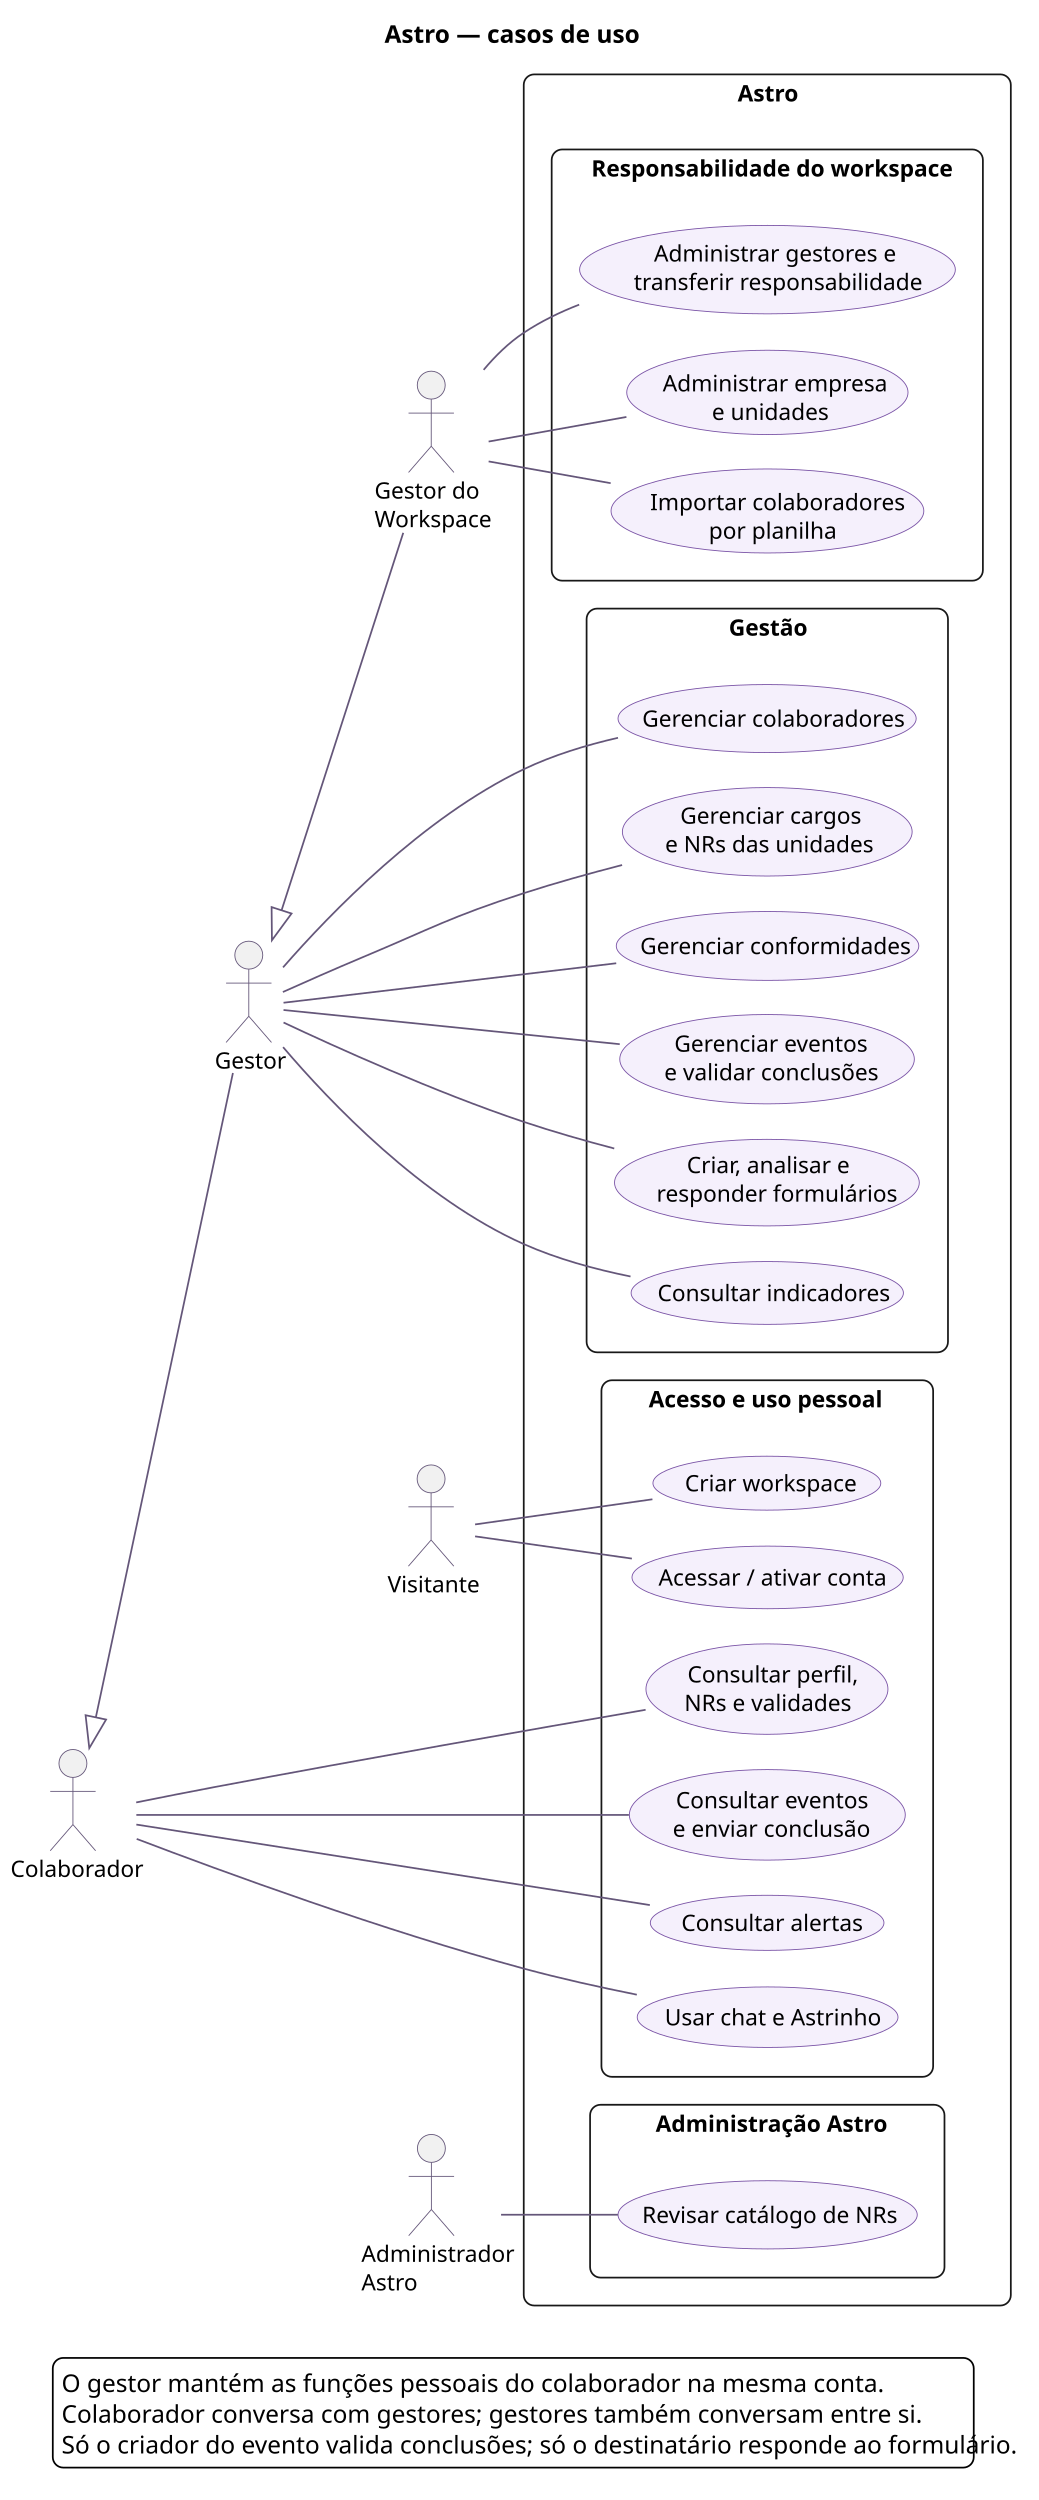
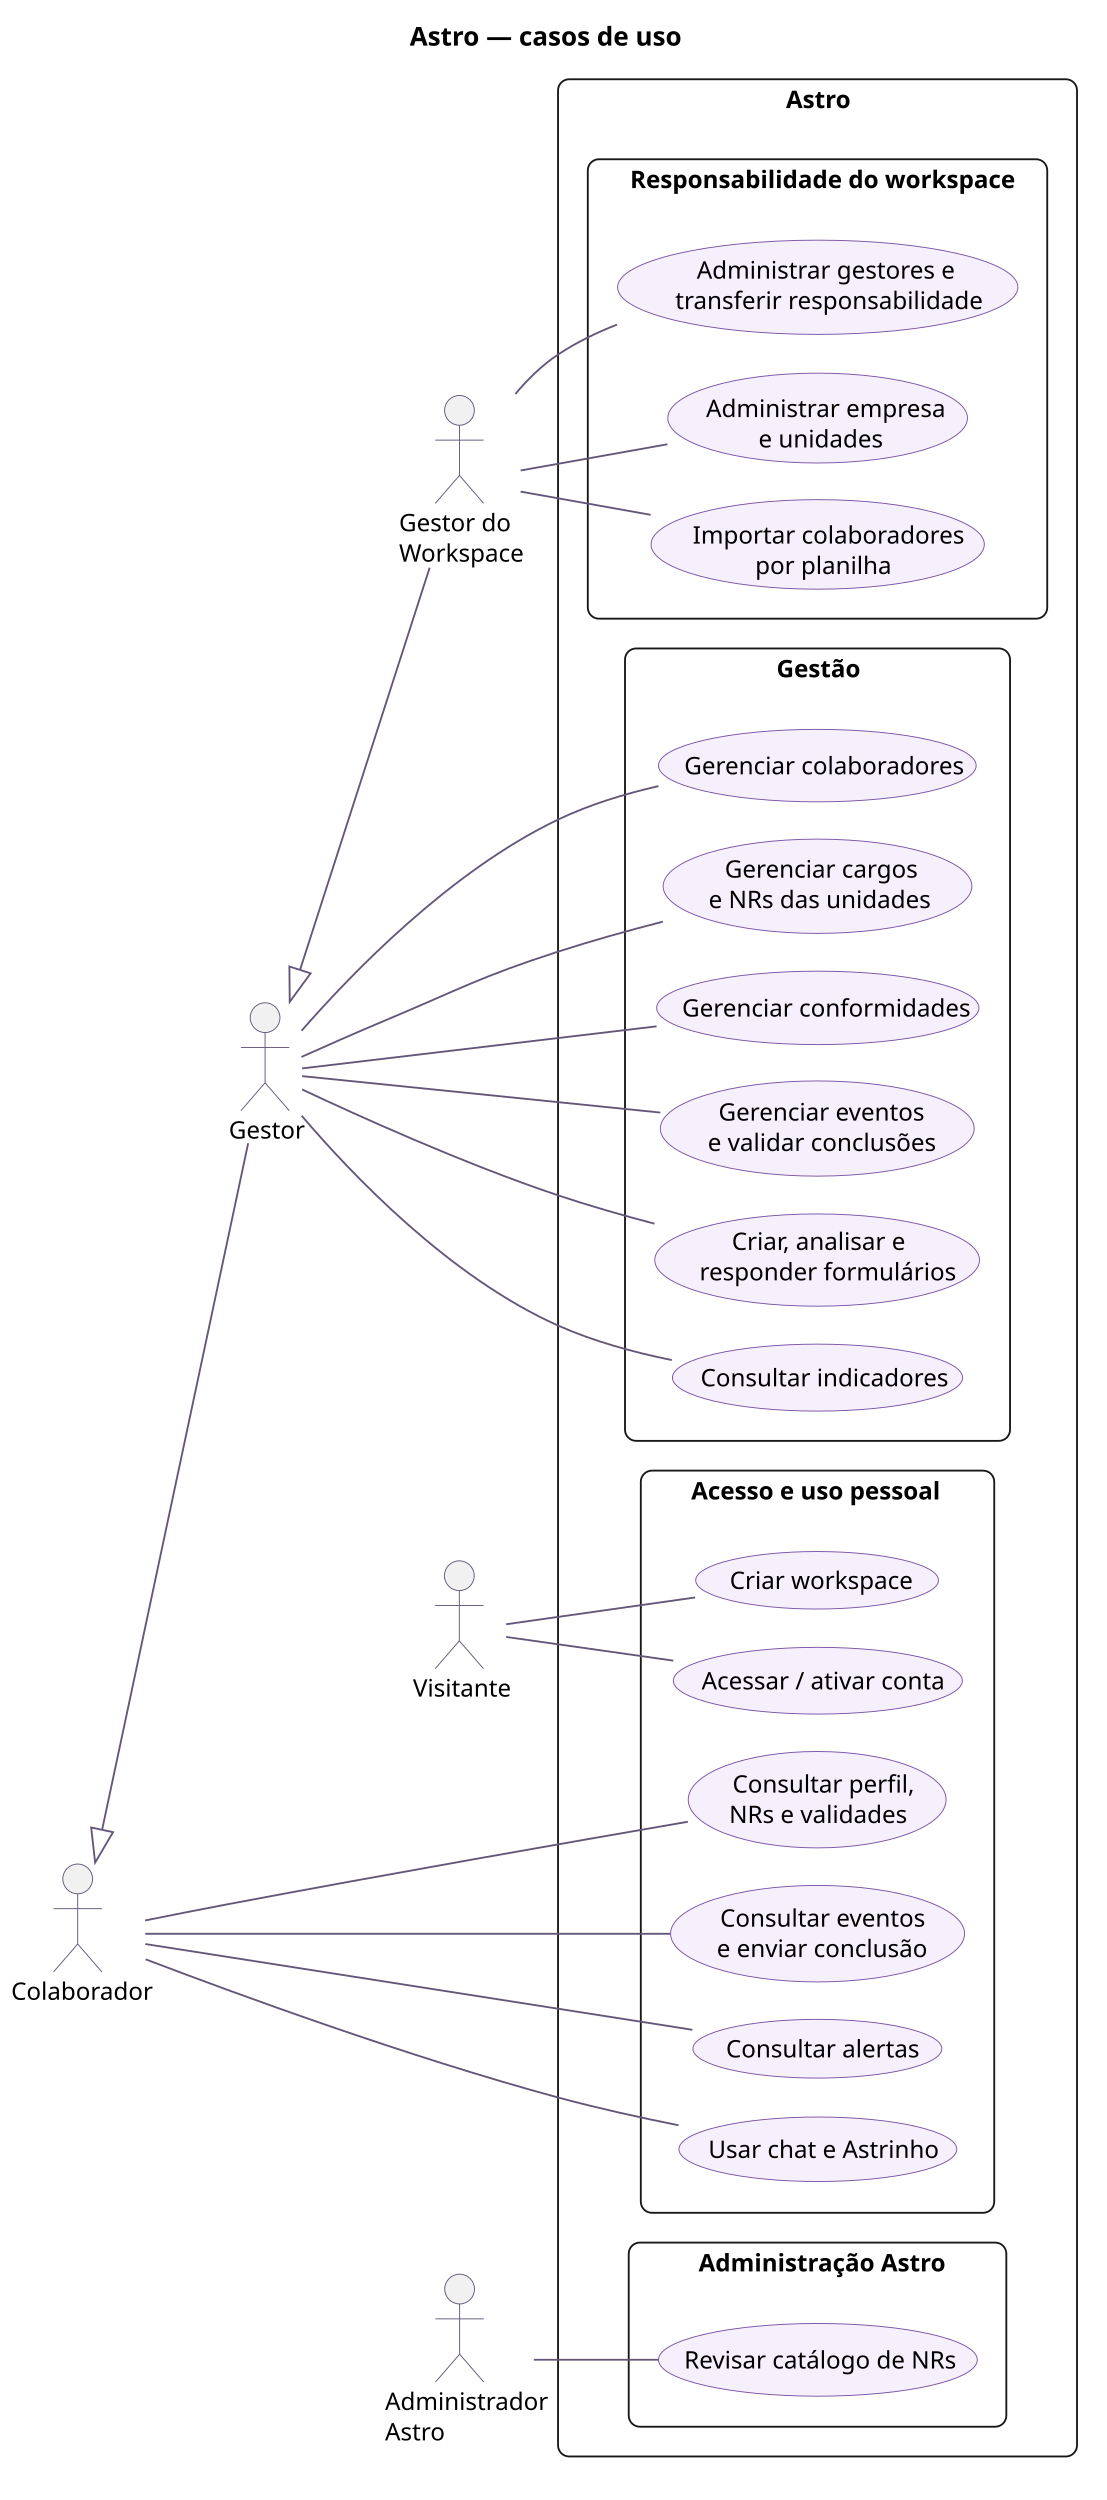
- <svg xmlns="http://www.w3.org/2000/svg" version="1.1" data-diagram-type="DESCRIPTION" style="width:595px;height:1432px;background:#FFFFFF;" width="595px" height="1432px" viewBox="0 0 595 1432" zoomAndPan="magnify" preserveAspectRatio="none" contentStyleType="text/css">
+ <svg xmlns="http://www.w3.org/2000/svg" version="1.1" data-diagram-type="DESCRIPTION" style="width:595px;height:1344px;background:#FFFFFF;" width="595px" height="1344px" viewBox="0 0 595 1344" zoomAndPan="magnify" preserveAspectRatio="none" contentStyleType="text/css">
  <defs />
  <g font-family="sans-serif" lengthAdjust="spacing">
    <g class="title" data-source-line="2">
      <text x="220.261" y="24.533" fill="#000" font-size="14" textLength="147.479" font-weight="700">Astro — casos de uso</text>
    </g>
    <g class="cluster" data-qualified-name="Astro" id="ent0008" data-source-line="18">
      <rect x="300" y="42.609" width="279" height="1278" fill="none" style="stroke:#181818;stroke-width:1;" rx="6" ry="6" />
      <text x="422.526" y="58.104" fill="#000" font-size="13" textLength="33.947" font-weight="700">Astro</text>
    </g>
    <g class="cluster" data-qualified-name="Astro.Acesso e uso pessoal" id="ent0009" data-source-line="19">
      <rect x="344.5" y="790.609" width="190" height="399" fill="none" style="stroke:#181818;stroke-width:1;" rx="6" ry="6" />
      <text x="371.58" y="806.104" fill="#000" font-size="13" textLength="135.84" font-weight="700">Acesso e uso pessoal</text>
    </g>
    <g class="cluster" data-qualified-name="Astro.Gest.o" id="ent0016" data-source-line="27">
      <rect x="336" y="348.609" width="207" height="426" fill="none" style="stroke:#181818;stroke-width:1;" rx="6" ry="6" />
      <text x="417.464" y="364.104" fill="#000" font-size="13" textLength="44.072" font-weight="700">Gestão</text>
    </g>
    <g class="cluster" data-qualified-name="Astro.Responsabilidade do workspace" id="ent0023" data-source-line="35">
      <rect x="316" y="85.609" width="247" height="247" fill="none" style="stroke:#181818;stroke-width:1;" rx="6" ry="6" />
      <text x="338.721" y="101.104" fill="#000" font-size="13" textLength="201.557" font-weight="700">Responsabilidade do workspace</text>
    </g>
    <g class="cluster" data-qualified-name="Astro.Administra..o Astro" id="ent0027" data-source-line="40">
      <rect x="338" y="1205.609" width="203" height="99" fill="none" style="stroke:#181818;stroke-width:1;" rx="6" ry="6" />
      <text x="375.57" y="1221.104" fill="#000" font-size="13" textLength="127.861" font-weight="700">Administração Astro</text>
    </g>
    <g class="entity" data-qualified-name="visitante" id="ent0001" data-source-line="10">
      <ellipse cx="246.93" cy="847.109" rx="8" ry="8" fill="#F1F1F1" style="stroke:#645679;stroke-width:0.5;" />
      <path d="M246.93,855.109 L246.93,882.109 M233.93,863.109 L259.93,863.109 M246.93,882.109 L233.93,897.109 M246.93,882.109 L259.93,897.109" style="stroke:#645679;stroke-width:0.5;" fill="none" />
      <text x="222" y="912.104" fill="#000" font-size="13" textLength="49.861">Visitante</text>
    </g>
    <g class="entity" data-qualified-name="colaborador" id="ent0002" data-source-line="11">
      <ellipse cx="41.772" cy="1010.109" rx="8" ry="8" fill="#F1F1F1" style="stroke:#645679;stroke-width:0.5;" />
      <path d="M41.772,1018.109 L41.772,1045.109 M28.772,1026.109 L54.772,1026.109 M41.772,1045.109 L28.772,1060.109 M41.772,1045.109 L54.772,1060.109" style="stroke:#645679;stroke-width:0.5;" fill="none" />
      <text x="6" y="1075.104" fill="#000" font-size="13" textLength="71.544">Colaborador</text>
    </g>
    <g class="entity" data-qualified-name="gestor" id="ent0003" data-source-line="12">
      <ellipse cx="142.506" cy="547.109" rx="8" ry="8" fill="#F1F1F1" style="stroke:#645679;stroke-width:0.5;" />
      <path d="M142.506,555.109 L142.506,582.109 M129.506,563.109 L155.506,563.109 M142.506,582.109 L129.506,597.109 M142.506,582.109 L155.506,597.109" style="stroke:#645679;stroke-width:0.5;" fill="none" />
      <text x="123" y="612.104" fill="#000" font-size="13" textLength="39.013">Gestor</text>
    </g>
    <g class="entity" data-qualified-name="responsavel" id="ent0004" data-source-line="13">
      <ellipse cx="247.01" cy="220.609" rx="8" ry="8" fill="#F1F1F1" style="stroke:#645679;stroke-width:0.5;" />
      <path d="M247.01,228.609 L247.01,255.609 M234.01,236.609 L260.01,236.609 M247.01,255.609 L234.01,270.609 M247.01,255.609 L260.01,270.609" style="stroke:#645679;stroke-width:0.5;" fill="none" />
      <text x="214.5" y="285.604" fill="#000" font-size="13" textLength="57.084">Gestor do</text>
      <text x="214.5" y="301.956" fill="#000" font-size="13" textLength="65.019">Workspace</text>
    </g>
    <g class="entity" data-qualified-name="admin" id="ent0005" data-source-line="14">
      <ellipse cx="247.098" cy="1230.609" rx="8" ry="8" fill="#F1F1F1" style="stroke:#645679;stroke-width:0.5;" />
      <path d="M247.098,1238.609 L247.098,1265.609 M234.098,1246.609 L260.098,1246.609 M247.098,1265.609 L234.098,1280.609 M247.098,1265.609 L260.098,1280.609" style="stroke:#645679;stroke-width:0.5;" fill="none" />
      <text x="207" y="1295.604" fill="#000" font-size="13" textLength="80.196">Administrador</text>
      <text x="207" y="1311.956" fill="#000" font-size="13" textLength="30.342">Astro</text>
    </g>
    <g class="entity" data-qualified-name="Astro.Acesso e uso pessoal.criar" id="ent0010" data-source-line="20">
      <ellipse cx="439.258" cy="849.561" rx="65.258" ry="15.452" fill="#F5F0FC" style="stroke:#7952A5;stroke-width:0.5;" />
      <text x="392.301" y="854.237" fill="#000" font-size="13" textLength="93.914">Criar workspace</text>
    </g>
    <g class="entity" data-qualified-name="Astro.Acesso e uso pessoal.acesso" id="ent0011" data-source-line="21">
      <ellipse cx="439.681" cy="903.546" rx="77.681" ry="17.936" fill="#F5F0FC" style="stroke:#7952A5;stroke-width:0.5;" />
      <text x="377.182" y="908.221" fill="#000" font-size="13" textLength="124.998">Acessar / ativar conta</text>
    </g>
    <g class="entity" data-qualified-name="Astro.Acesso e uso pessoal.perfil" id="ent0012" data-source-line="22">
      <ellipse cx="439.308" cy="967.518" rx="69.308" ry="25.909" fill="#F5F0FC" style="stroke:#7952A5;stroke-width:0.5;" />
      <text x="393.789" y="963.712" fill="#000" font-size="13" textLength="91.038">Consultar perfil,</text>
      <text x="391.98" y="980.063" fill="#000" font-size="13" textLength="94.656">NRs e validades</text>
    </g>
    <g class="entity" data-qualified-name="Astro.Acesso e uso pessoal.participar" id="ent0013" data-source-line="23">
      <ellipse cx="439.523" cy="1039.545" rx="79.023" ry="25.936" fill="#F5F0FC" style="stroke:#7952A5;stroke-width:0.5;" />
      <text x="387.133" y="1035.777" fill="#000" font-size="13" textLength="104.781">Consultar eventos</text>
      <text x="385.324" y="1052.128" fill="#000" font-size="13" textLength="108.399">e enviar conclusão</text>
    </g>
    <g class="entity" data-qualified-name="Astro.Acesso e uso pessoal.alertas" id="ent0014" data-source-line="24">
      <ellipse cx="439.416" cy="1101.393" rx="66.916" ry="15.783" fill="#F5F0FC" style="stroke:#7952A5;stroke-width:0.5;" />
      <text x="390.282" y="1106.068" fill="#000" font-size="13" textLength="98.268">Consultar alertas</text>
    </g>
    <g class="entity" data-qualified-name="Astro.Acesso e uso pessoal.conversar" id="ent0015" data-source-line="25">
      <ellipse cx="439.685" cy="1155.446" rx="74.685" ry="17.337" fill="#F5F0FC" style="stroke:#7952A5;stroke-width:0.5;" />
      <text x="380.798" y="1160.122" fill="#000" font-size="13" textLength="117.774">Usar chat e Astrinho</text>
    </g>
    <g class="entity" data-qualified-name="Astro.Gest.o.pessoas" id="ent0017" data-source-line="28">
      <ellipse cx="439.394" cy="411.588" rx="85.394" ry="19.479" fill="#F5F0FC" style="stroke:#7952A5;stroke-width:0.5;" />
      <text x="367.856" y="416.264" fill="#000" font-size="13" textLength="143.076">Gerenciar colaboradores</text>
    </g>
    <g class="entity" data-qualified-name="Astro.Gest.o.estrutura" id="ent0018" data-source-line="29">
      <ellipse cx="439.49" cy="476.454" rx="82.99" ry="25.345" fill="#F5F0FC" style="stroke:#7952A5;stroke-width:0.5;" />
      <text x="389.635" y="471.832" fill="#000" font-size="13" textLength="99.709">Gerenciar cargos</text>
      <text x="380.955" y="488.183" fill="#000" font-size="13" textLength="117.07">e NRs das unidades</text>
    </g>
    <g class="entity" data-qualified-name="Astro.Gest.o.conformidades" id="ent0019" data-source-line="30">
      <ellipse cx="439.648" cy="541.839" rx="86.648" ry="19.73" fill="#F5F0FC" style="stroke:#7952A5;stroke-width:0.5;" />
      <text x="366.669" y="546.515" fill="#000" font-size="13" textLength="145.958">Gerenciar conformidades</text>
    </g>
    <g class="entity" data-qualified-name="Astro.Gest.o.eventos" id="ent0020" data-source-line="31">
      <ellipse cx="439.367" cy="606.701" rx="84.367" ry="25.591" fill="#F5F0FC" style="stroke:#7952A5;stroke-width:0.5;" />
      <text x="386.256" y="602.437" fill="#000" font-size="13" textLength="106.222">Gerenciar eventos</text>
      <text x="380.474" y="618.789" fill="#000" font-size="13" textLength="117.787">e validar conclusões</text>
    </g>
    <g class="entity" data-qualified-name="Astro.Gest.o.formularios" id="ent0021" data-source-line="32">
      <ellipse cx="439.285" cy="677.408" rx="87.285" ry="24.799" fill="#F5F0FC" style="stroke:#7952A5;stroke-width:0.5;" />
      <text x="393.408" y="671.973" fill="#000" font-size="13" textLength="91.755">Criar, analisar e</text>
      <text x="376.063" y="688.325" fill="#000" font-size="13" textLength="126.445">responder formulários</text>
    </g>
    <g class="entity" data-qualified-name="Astro.Gest.o.indicadores" id="ent0022" data-source-line="33">
      <ellipse cx="439.489" cy="740.607" rx="77.989" ry="17.998" fill="#F5F0FC" style="stroke:#7952A5;stroke-width:0.5;" />
      <text x="376.622" y="745.283" fill="#000" font-size="13" textLength="125.734">Consultar indicadores</text>
    </g>
    <g class="entity" data-qualified-name="Astro.Responsabilidade do workspace.empresa" id="ent0024" data-source-line="36">
      <ellipse cx="439.558" cy="224.759" rx="80.558" ry="24.15" fill="#F5F0FC" style="stroke:#7952A5;stroke-width:0.5;" />
      <text x="379.595" y="224.197" fill="#000" font-size="13" textLength="119.926">Administrar empresa</text>
      <text x="407.753" y="240.548" fill="#000" font-size="13" textLength="63.61">e unidades</text>
    </g>
    <g class="entity" data-qualified-name="Astro.Responsabilidade do workspace.importar" id="ent0025" data-source-line="37">
      <ellipse cx="439.586" cy="292.678" rx="89.586" ry="24.069" fill="#F5F0FC" style="stroke:#7952A5;stroke-width:0.5;" />
      <text x="372.386" y="292.244" fill="#000" font-size="13" textLength="134.399">Importar colaboradores</text>
      <text x="405.978" y="308.595" fill="#000" font-size="13" textLength="67.215">por planilha</text>
    </g>
    <g class="entity" data-qualified-name="Astro.Responsabilidade do workspace.gestores" id="ent0026" data-source-line="38">
      <ellipse cx="439.611" cy="154.441" rx="107.611" ry="25.332" fill="#F5F0FC" style="stroke:#7952A5;stroke-width:0.5;" />
      <text x="374.586" y="149.799" fill="#000" font-size="13" textLength="130.051">Administrar gestores e</text>
      <text x="363.014" y="166.151" fill="#000" font-size="13" textLength="153.194">transferir responsabilidade</text>
    </g>
    <g class="entity" data-qualified-name="Astro.Administra..o Astro.catalogo" id="ent0028" data-source-line="41">
      <ellipse cx="439.703" cy="1268.65" rx="85.703" ry="19.541" fill="#F5F0FC" style="stroke:#7952A5;stroke-width:0.5;" />
      <text x="367.809" y="1273.326" fill="#000" font-size="13" textLength="143.787">Revisar catálogo de NRs</text>
    </g>
    <g class="link" data-entity-1="ent0002" data-entity-2="ent0003" id="lnk6" data-link-type="extension">
      <polygon points="51.144,1001.326,60.759,984.969,49.021,982.472,51.144,1001.326" fill="none" style="stroke:#645679;stroke-width:1;stroke-linejoin:miter;stroke-miterlimit:10;" />
      <path d="M54.89,983.72 C73.442,896.515 114.92,701.549 133.415,614.613" style="stroke:#645679;stroke-width:1;" fill="none" />
    </g>
    <g class="link" data-entity-1="ent0003" data-entity-2="ent0004" id="lnk7" data-link-type="extension">
      <polygon points="155.762,538.567,166.995,523.276,155.574,519.594,155.762,538.567" fill="none" style="stroke:#645679;stroke-width:1;stroke-linejoin:miter;stroke-miterlimit:10;" />
      <path d="M161.284,521.435 C180.122,462.993 210.611,368.401 230.984,305.196" style="stroke:#645679;stroke-width:1;" fill="none" />
    </g>
    <g class="link" data-entity-1="ent0001" data-entity-2="ent0010" id="lnk29" data-link-type="association">
      <path d="M272.127,873.19 C297.557,869.586 338.702,863.754 373.71,858.792" style="stroke:#645679;stroke-width:1;" fill="none" />
    </g>
    <g class="link" data-entity-1="ent0001" data-entity-2="ent0011" id="lnk30" data-link-type="association">
      <path d="M272.127,880.029 C294.754,883.236 329.821,888.206 361.938,892.758" style="stroke:#645679;stroke-width:1;" fill="none" />
    </g>
    <g class="link" data-entity-1="ent0002" data-entity-2="ent0012" id="lnk31" data-link-type="association">
      <path d="M78.015,1032.435 C91.995,1029.615 108.247,1026.394 123,1023.609 C207.868,1007.593 305.834,990.407 369.799,979.361" style="stroke:#645679;stroke-width:1;" fill="none" />
    </g>
    <g class="link" data-entity-1="ent0002" data-entity-2="ent0013" id="lnk32" data-link-type="association">
      <path d="M78.098,1039.609 C141.052,1039.609 274.569,1039.609 360.233,1039.609" style="stroke:#645679;stroke-width:1;" fill="none" />
    </g>
    <g class="link" data-entity-1="ent0002" data-entity-2="ent0014" id="lnk33" data-link-type="association">
      <path d="M78.098,1045.111 C144.076,1055.454 287.563,1077.948 372.236,1091.222" style="stroke:#645679;stroke-width:1;" fill="none" />
    </g>
    <g class="link" data-entity-1="ent0002" data-entity-2="ent0015" id="lnk34" data-link-type="association">
      <path d="M78.3,1053.339 C127.417,1072.064 219.432,1105.772 300,1127.609 C320.836,1133.257 343.713,1138.33 364.766,1142.557" style="stroke:#645679;stroke-width:1;" fill="none" />
    </g>
    <g class="link" data-entity-1="ent0003" data-entity-2="ent0017" id="lnk35" data-link-type="association">
      <path d="M162.132,554.12 C189.11,523.194 242.189,468.235 300,440.609 C316.735,432.612 335.646,426.81 353.993,422.603" style="stroke:#645679;stroke-width:1;" fill="none" />
    </g>
    <g class="link" data-entity-1="ent0003" data-entity-2="ent0018" id="lnk36" data-link-type="association">
      <path d="M162.039,568.22 C174.662,562.562 191.777,554.991 207,548.609 C248.025,531.41 257.678,525.31 300,511.609 C318.05,505.766 337.681,500.289 356.335,495.482" style="stroke:#645679;stroke-width:1;" fill="none" />
    </g>
    <g class="link" data-entity-1="ent0003" data-entity-2="ent0019" id="lnk37" data-link-type="association">
      <path d="M162.402,574.367 C200.107,569.893 286.734,559.616 352.976,551.756" style="stroke:#645679;stroke-width:1;" fill="none" />
    </g>
    <g class="link" data-entity-1="ent0003" data-entity-2="ent0020" id="lnk38" data-link-type="association">
      <path d="M162.402,578.532 C200.489,582.405 288.492,591.354 354.981,598.116" style="stroke:#645679;stroke-width:1;" fill="none" />
    </g>
    <g class="link" data-entity-1="ent0003" data-entity-2="ent0021" id="lnk39" data-link-type="association">
      <path d="M162.414,585.691 C191.481,599.394 249.113,625.559 300,642.609 C316.579,648.164 334.53,653.314 351.841,657.861" style="stroke:#645679;stroke-width:1;" fill="none" />
    </g>
    <g class="link" data-entity-1="ent0003" data-entity-2="ent0022" id="lnk40" data-link-type="association">
      <path d="M162.157,599.799 C188.967,631.289 241.632,686.621 300,712.609 C319.049,721.091 340.717,727.027 361.165,731.173" style="stroke:#645679;stroke-width:1;" fill="none" />
    </g>
    <g class="link" data-entity-1="ent0004" data-entity-2="ent0024" id="lnk41" data-link-type="association">
      <path d="M279.885,252.919 C301.493,249.062 331.062,243.785 358.819,238.831" style="stroke:#645679;stroke-width:1;" fill="none" />
    </g>
    <g class="link" data-entity-1="ent0004" data-entity-2="ent0025" id="lnk42" data-link-type="association">
      <path d="M279.885,264.3 C299.163,267.741 324.777,272.312 349.788,276.776" style="stroke:#645679;stroke-width:1;" fill="none" />
    </g>
    <g class="link" data-entity-1="ent0004" data-entity-2="ent0026" id="lnk43" data-link-type="association">
      <path d="M277.028,211.846 C283.742,203.836 291.457,196.282 300,190.609 C309.728,184.151 320.552,178.85 331.742,174.5" style="stroke:#645679;stroke-width:1;" fill="none" />
    </g>
    <g class="link" data-entity-1="ent0005" data-entity-2="ent0028" id="lnk44" data-link-type="association">
      <path d="M287.01,1268.609 C306.386,1268.609 330.6,1268.609 353.945,1268.609" style="stroke:#645679;stroke-width:1;" fill="none" />
    </g>
-     <g class="legend" data-source-line="61">
-       <rect x="30.236" y="1350.609" width="527.528" height="62.828" fill="none" style="stroke:#000;stroke-width:1;" rx="6" ry="6" />
-       <text x="35.236" y="1370.143" fill="#000" font-size="14" textLength="447.46">O gestor mantém as funções pessoais do colaborador na mesma conta.</text>
-       <text x="35.236" y="1387.752" fill="#000" font-size="14" textLength="467.653">Colaborador conversa com gestores; gestores também conversam entre si.</text>
-       <text x="35.236" y="1405.361" fill="#000" font-size="14" textLength="517.528">Só o criador do evento valida conclusões; só o destinatário responde ao formulário.</text>
-     </g>
  </g>
</svg>
